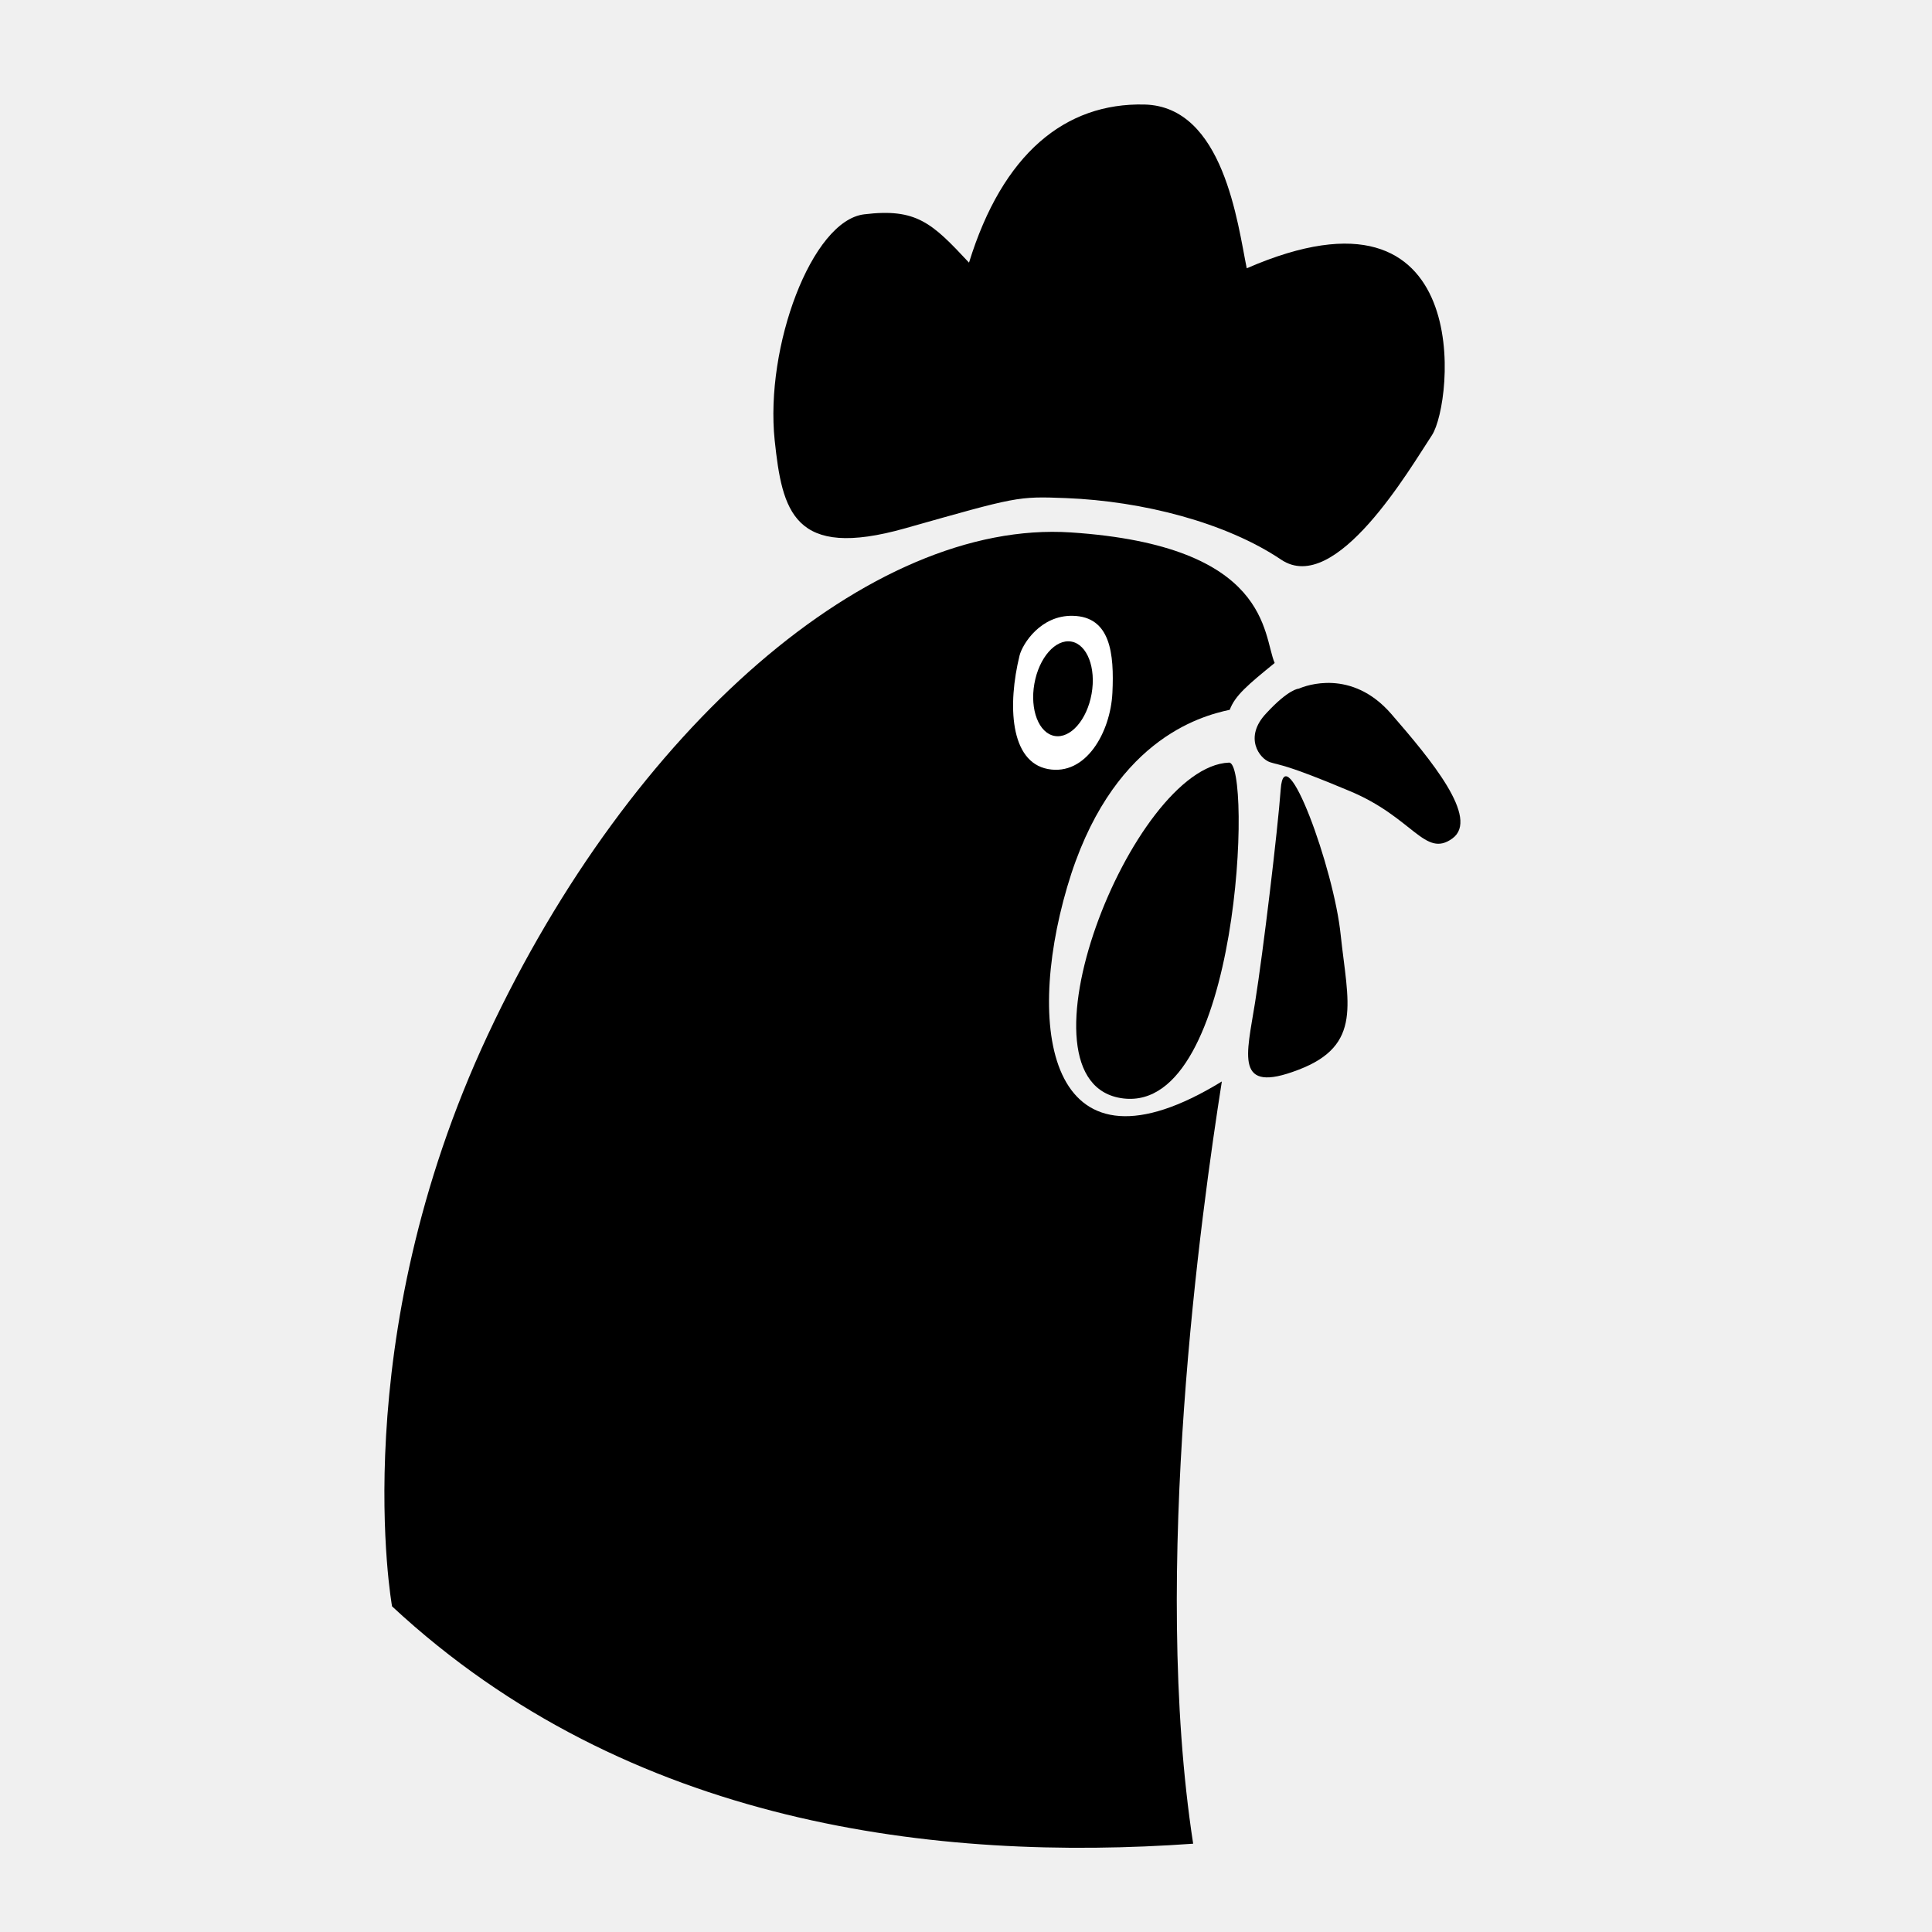
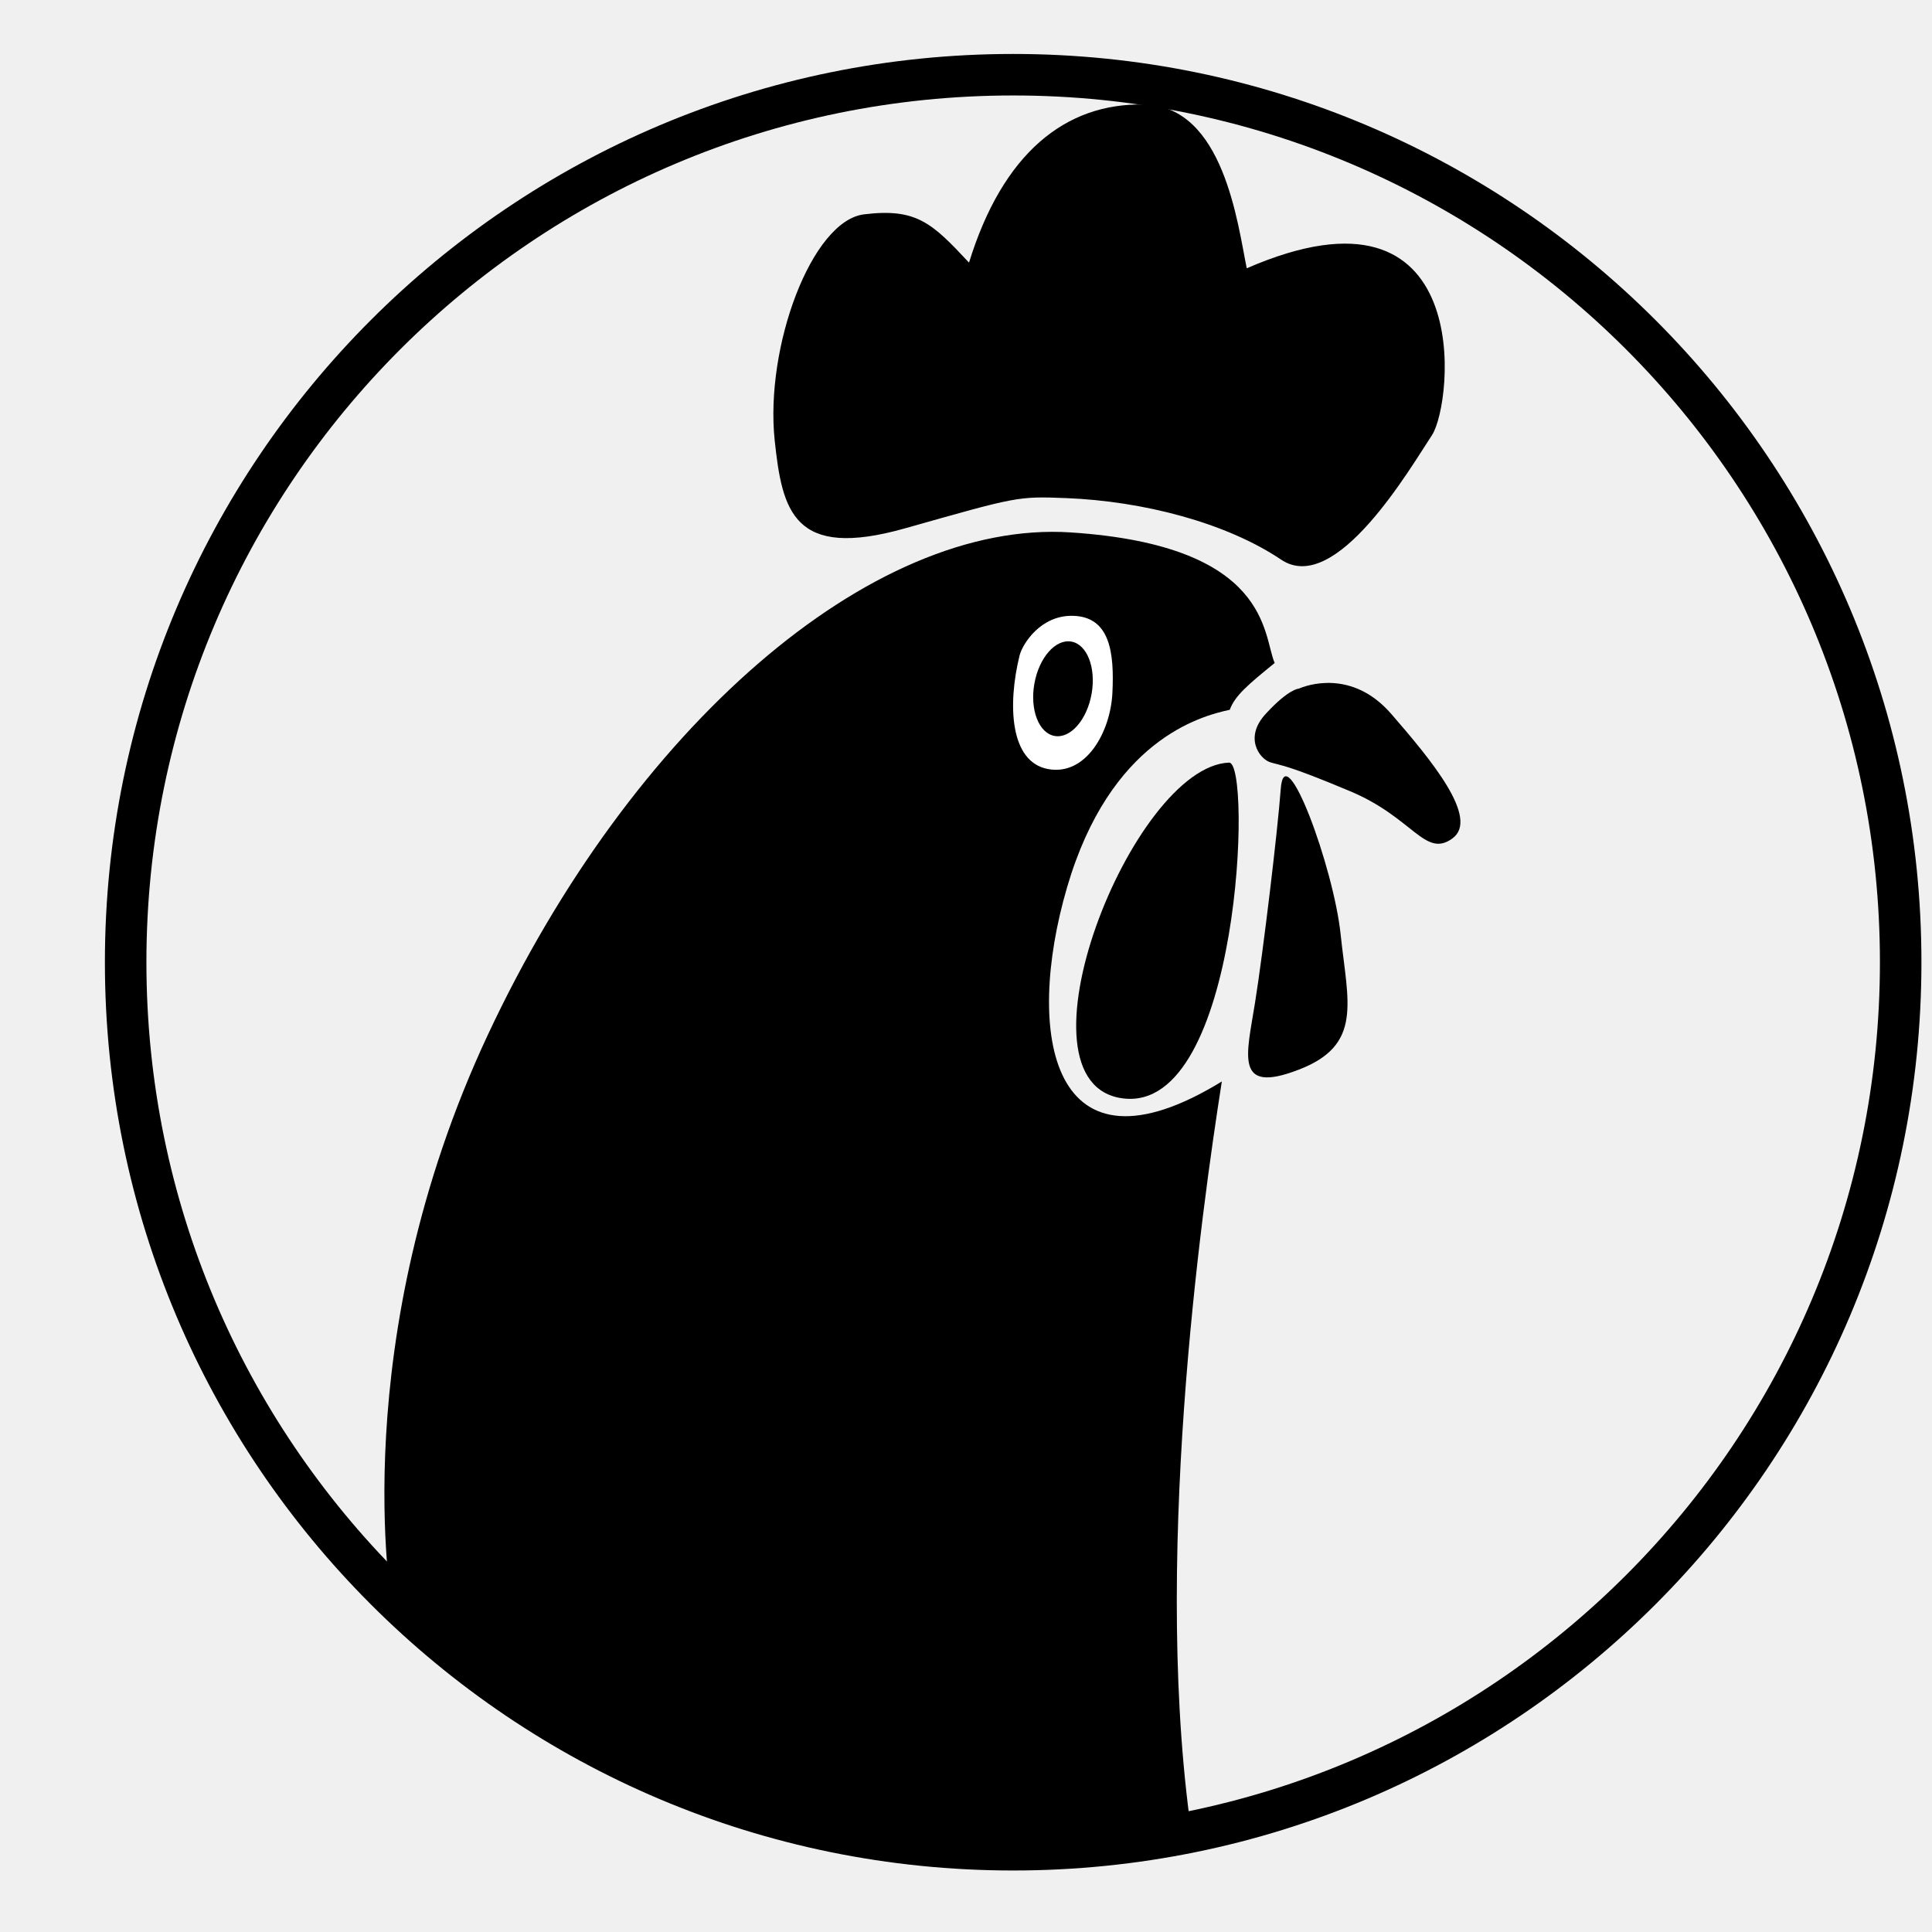
<svg xmlns="http://www.w3.org/2000/svg" version="1.1" id="Capa_1" x="0px" y="0px" viewBox="0 0 512 512" style="enable-background:new 0 0 512 512;" xml:space="preserve">
  <style type="text/css">
	.st0{fill:#FFFFFF;}
+ 	.st1{fill:none;stroke:#000000;stroke-width:11;stroke-miterlimit:10;}
</style>
  <g>
    <path d="M103.9,425.7c0,0-12.7-70.1,25.4-151.5s101.5-136.6,154.5-133.1s50.8,27.2,54,34.6c-7,5.7-10.5,8.6-11.9,12.4   c-7.9,1.7-31.7,8.1-43.1,47s-4.3,79.3,41,51.5c-5.4,34.4-18.8,129.4-7.6,202C248.6,493.4,166.6,484,103.9,425.7z" />
    <path d="M282.5,132c20.4,0.8,42.4,6.5,57,16.3c14.5,9.8,34.3-24.4,40-33c5.6-8.6,11.8-70.7-49.1-44.2c-2.4-11.7-6.1-42.9-27.1-43.4   s-37.6,13-46.5,41.9c-9.8-10.5-13.9-14.5-27.8-12.8c-13.9,1.7-26.3,35.1-23.7,59.9c2,18.7,4.9,31.7,34.6,23.3   S269.6,131.5,282.5,132z" />
    <path d="M325.7,202.1c6.1-0.3,3,92.7-28,89S300,203.1,325.7,202.1z" />
    <path d="M339.4,209.2c-0.8,10.9-4.6,42.7-6.8,56.5c-2.2,13.9-5.6,24.4,11.5,17.8c17.1-6.5,13.1-17.8,11.2-35.7   C353.5,230,340.4,194.5,339.4,209.2z" />
    <path d="M344.2,182.5c1.8-0.8,14-5.4,24.5,6.7s23.5,27.7,16.2,33s-10.4-5.6-27.3-12.6c-16.9-7.1-18.2-6.7-21-7.6   c-2.8-0.9-7.1-6.6-1-13C341.6,182.5,344.2,182.5,344.2,182.5z" />
    <path class="st0" d="M270.2,173.7c-3.2,13-2.6,28.2,7.5,30.1c10.1,1.9,16.6-9.8,17.1-20.2c0.5-10.4-0.5-20.2-10.5-20.4   C275.8,163,271,170.6,270.2,173.7z" />
    <ellipse transform="matrix(0.1745 -0.9847 0.9847 0.1745 52.8371 428.0753)" cx="281.7" cy="182.5" rx="12.7" ry="7.7" />
  </g>
+   <circle class="st1" cx="268.5" cy="255" r="235.2" />
</svg>
